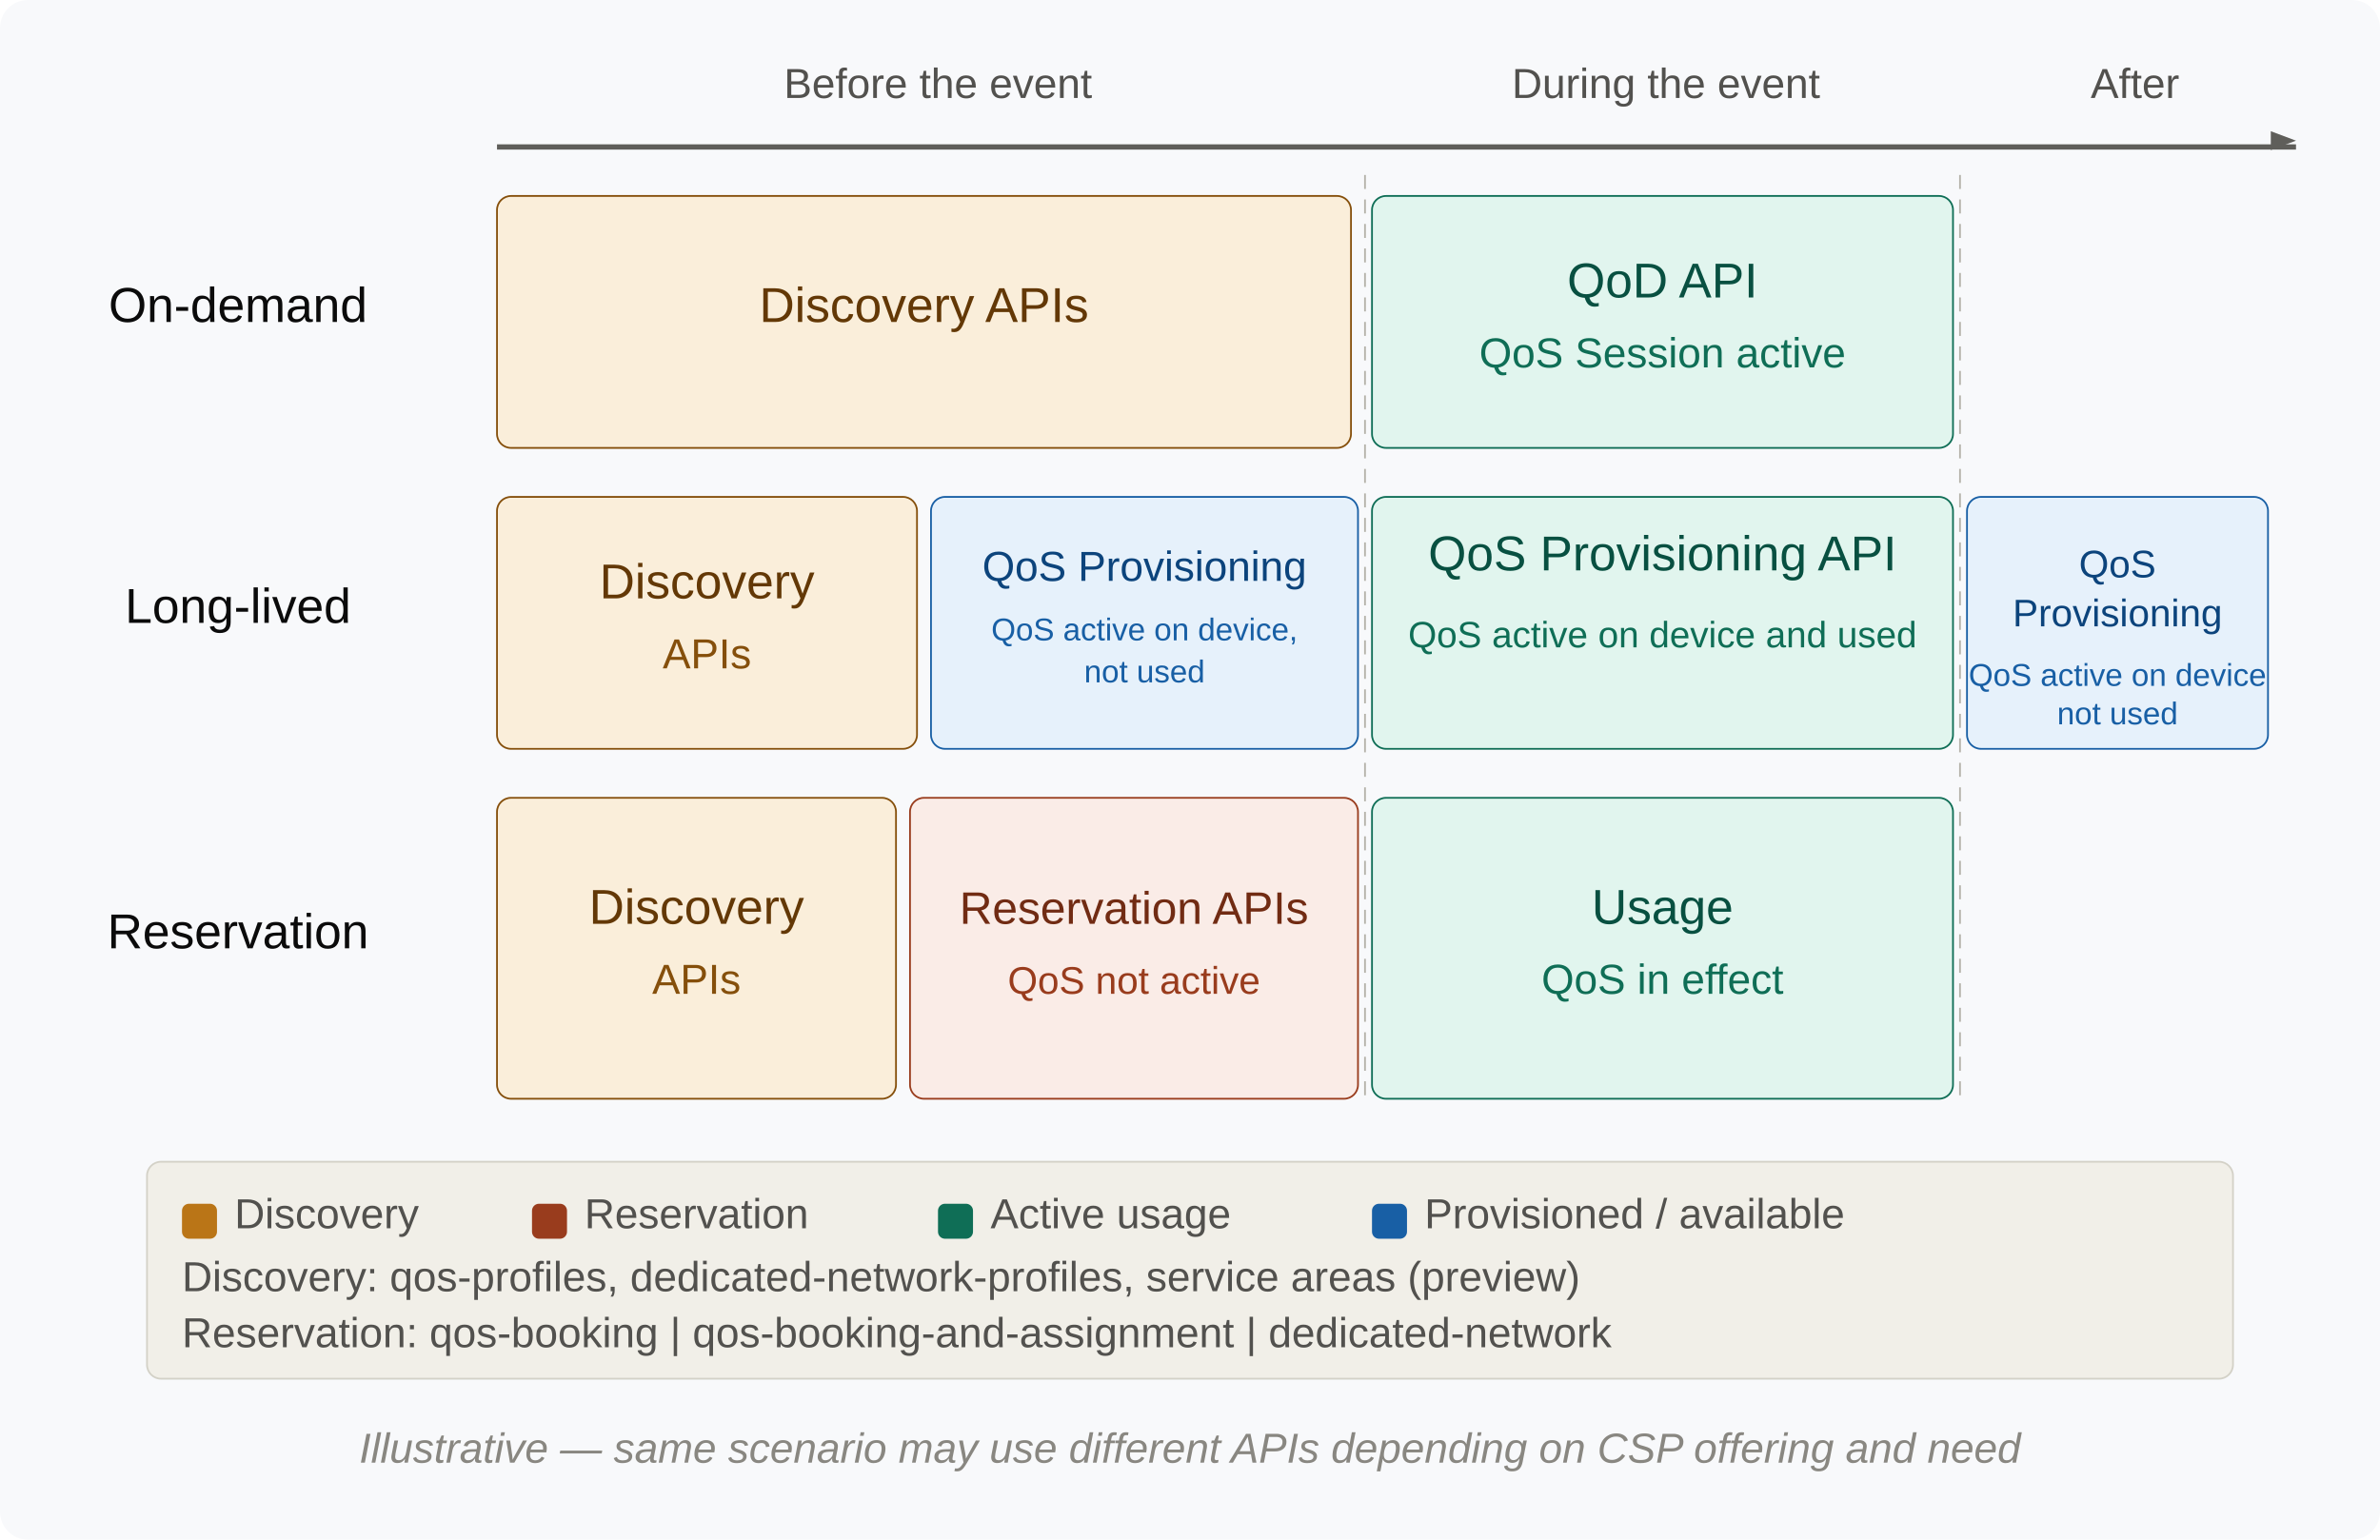
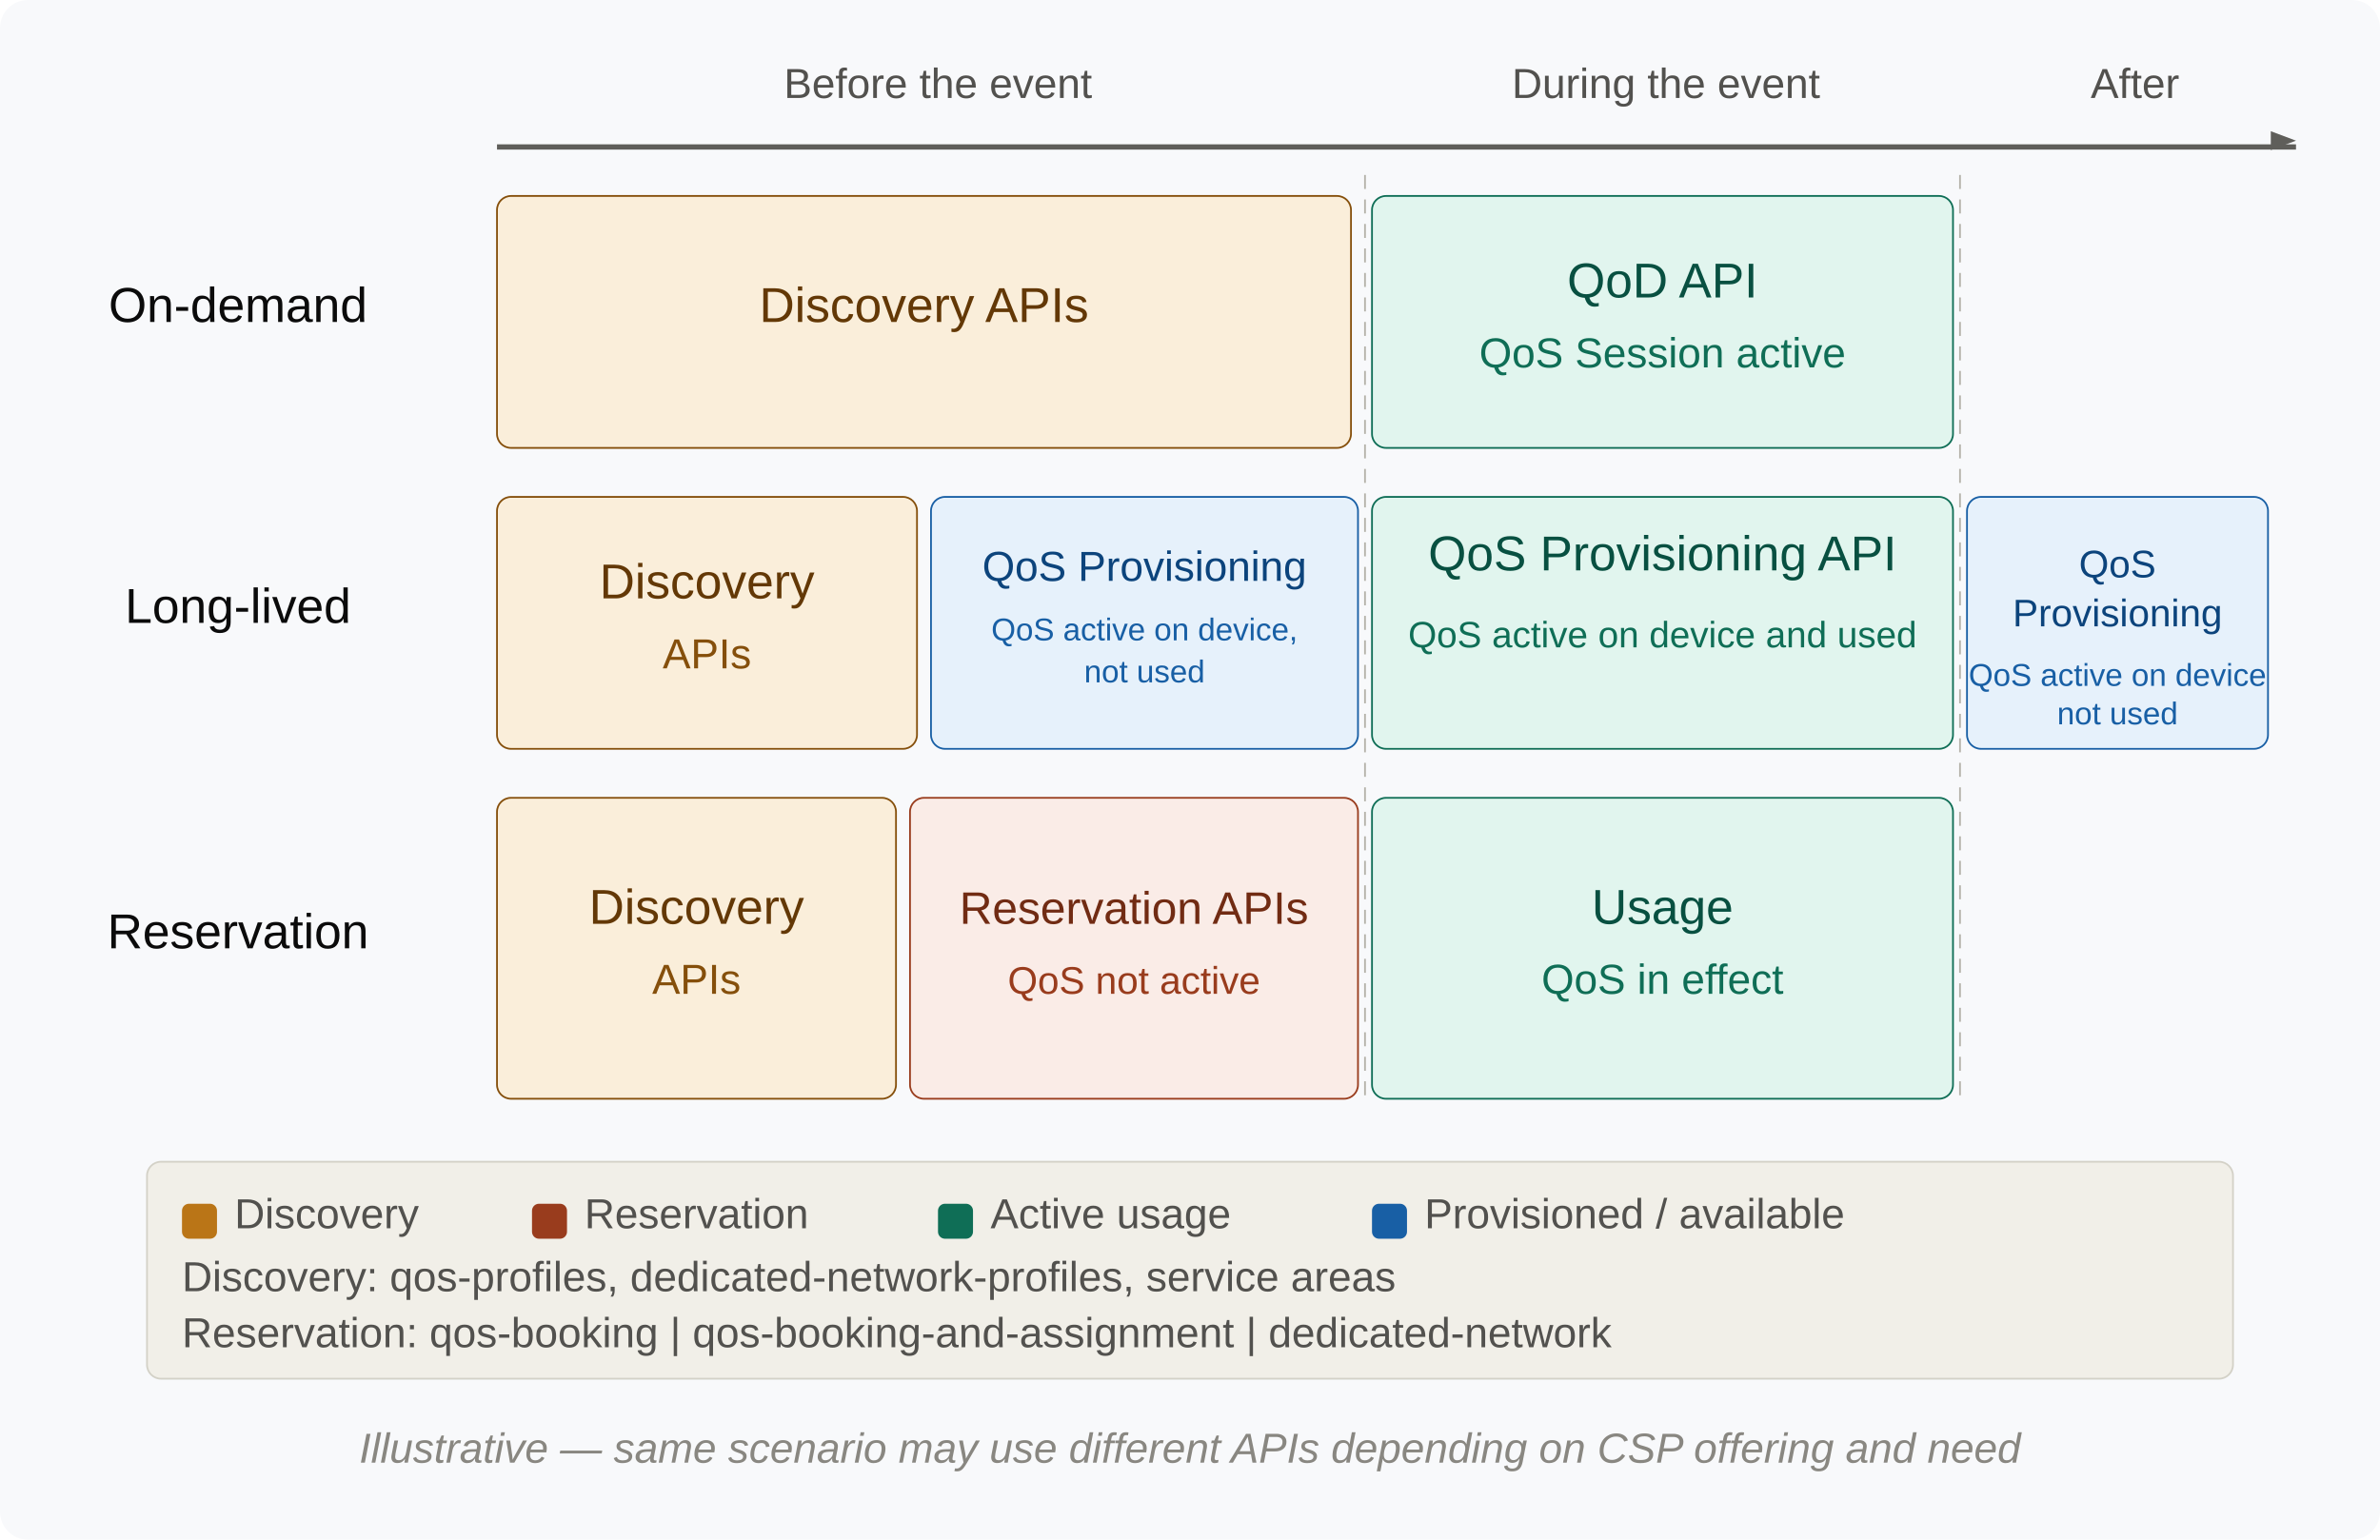
<svg xmlns="http://www.w3.org/2000/svg" viewBox="0 0 680 440" font-family="Segoe UI, Arial, sans-serif">
  <rect width="680" height="440" fill="#f8f9fb" rx="8" />
  <defs>
    <marker id="arrow" viewBox="0 0 10 10" refX="8" refY="5" markerWidth="6" markerHeight="6" orient="auto-start-reverse">
      <polygon points="0 0, 8 3, 0 6" fill="#5F5E5A" />
    </marker>
  </defs>
  <text x="268" y="28" text-anchor="middle" font-size="12" fill="#52514e">Before the event</text>
  <text x="476" y="28" text-anchor="middle" font-size="12" fill="#52514e">During the event</text>
  <text x="610" y="28" text-anchor="middle" font-size="12" fill="#52514e">After</text>
  <line x1="142" y1="42" x2="656" y2="42" stroke="#5F5E5A" stroke-width="1.5" marker-end="url(#arrow)" />
  <line x1="390" y1="50" x2="390" y2="316" stroke="#B4B2A9" stroke-width="0.5" stroke-dasharray="4,3" />
  <line x1="560" y1="50" x2="560" y2="316" stroke="#B4B2A9" stroke-width="0.5" stroke-dasharray="4,3" />
  <text x="68" y="92" text-anchor="middle" font-size="14" font-weight="500" fill="#0b0b0b">On-demand</text>
  <text x="68" y="178" text-anchor="middle" font-size="14" font-weight="500" fill="#0b0b0b">Long-lived</text>
  <text x="68" y="271" text-anchor="middle" font-size="14" font-weight="500" fill="#0b0b0b">Reservation</text>
  <rect x="142" y="56" width="244" height="72" rx="4" fill="#FAEEDA" stroke="#854F0B" stroke-width="0.5" />
  <text x="264" y="92" text-anchor="middle" font-size="14" font-weight="500" fill="#633806">Discovery APIs</text>
  <rect x="392" y="56" width="166" height="72" rx="4" fill="#E1F5EE" stroke="#0F6E56" stroke-width="0.5" />
  <text x="475" y="85" text-anchor="middle" font-size="14" font-weight="500" fill="#085041">QoD API</text>
  <text x="475" y="105" text-anchor="middle" font-size="12" fill="#0F6E56">QoS Session active</text>
  <rect x="142" y="142" width="120" height="72" rx="4" fill="#FAEEDA" stroke="#854F0B" stroke-width="0.5" />
  <text x="202" y="171" text-anchor="middle" font-size="14" font-weight="500" fill="#633806">Discovery</text>
  <text x="202" y="191" text-anchor="middle" font-size="12" fill="#854F0B">APIs</text>
  <rect x="266" y="142" width="122" height="72" rx="4" fill="#E6F1FB" stroke="#185FA5" stroke-width="0.5" />
  <text x="327" y="166" text-anchor="middle" font-size="12" font-weight="500" fill="#0C447C">QoS Provisioning</text>
  <text x="327" y="183" text-anchor="middle" font-size="9" fill="#185FA5">QoS active on device,</text>
  <text x="327" y="195" text-anchor="middle" font-size="9" fill="#185FA5">not used</text>
  <rect x="392" y="142" width="166" height="72" rx="4" fill="#E1F5EE" stroke="#0F6E56" stroke-width="0.5" />
  <text x="475" y="163" text-anchor="middle" font-size="14" font-weight="500" fill="#085041">QoS Provisioning API</text>
  <text x="475" y="185" text-anchor="middle" font-size="10.5" fill="#0F6E56">QoS active on device and used</text>
  <rect x="562" y="142" width="86" height="72" rx="4" fill="#E6F1FB" stroke="#185FA5" stroke-width="0.5" />
  <text x="605" y="165" text-anchor="middle" font-size="11" font-weight="500" fill="#0C447C">QoS</text>
  <text x="605" y="179" text-anchor="middle" font-size="11" font-weight="500" fill="#0C447C">Provisioning</text>
  <text x="605" y="196" text-anchor="middle" font-size="9" fill="#185FA5">QoS active on device</text>
  <text x="605" y="207" text-anchor="middle" font-size="9" fill="#185FA5">not used</text>
  <rect x="142" y="228" width="114" height="86" rx="4" fill="#FAEEDA" stroke="#854F0B" stroke-width="0.5" />
  <text x="199" y="264" text-anchor="middle" font-size="14" font-weight="500" fill="#633806">Discovery</text>
  <text x="199" y="284" text-anchor="middle" font-size="12" fill="#854F0B">APIs</text>
  <rect x="260" y="228" width="128" height="86" rx="4" fill="#FAECE7" stroke="#993C1D" stroke-width="0.5" />
  <text x="324" y="264" text-anchor="middle" font-size="13" font-weight="500" fill="#712B13">Reservation APIs</text>
  <text x="324" y="284" text-anchor="middle" font-size="11" fill="#993C1D">QoS not active</text>
  <rect x="392" y="228" width="166" height="86" rx="4" fill="#E1F5EE" stroke="#0F6E56" stroke-width="0.5" />
  <text x="475" y="264" text-anchor="middle" font-size="14" font-weight="500" fill="#085041">Usage</text>
  <text x="475" y="284" text-anchor="middle" font-size="12" fill="#0F6E56">QoS in effect</text>
  <rect x="42" y="332" width="596" height="62" rx="4" fill="#F1EFE8" stroke="#D3D1C7" stroke-width="0.5" />
  <rect x="52" y="344" width="10" height="10" rx="2" fill="#BA7517" />
  <text x="67" y="351" font-size="12" fill="#52514e">Discovery</text>
  <rect x="152" y="344" width="10" height="10" rx="2" fill="#993C1D" />
  <text x="167" y="351" font-size="12" fill="#52514e">Reservation</text>
  <rect x="268" y="344" width="10" height="10" rx="2" fill="#0F6E56" />
  <text x="283" y="351" font-size="12" fill="#52514e">Active usage</text>
  <rect x="392" y="344" width="10" height="10" rx="2" fill="#185FA5" />
  <text x="407" y="351" font-size="12" fill="#52514e">Provisioned / available</text>
-   <text x="52" y="369" font-size="12" fill="#52514e">Discovery: qos-profiles, dedicated-network-profiles, service areas (preview)</text>
+   <text x="52" y="369" font-size="12" fill="#52514e">Discovery: qos-profiles, dedicated-network-profiles, service areas</text>
  <text x="52" y="385" font-size="12" fill="#52514e">Reservation: qos-booking | qos-booking-and-assignment | dedicated-network</text>
  <text x="340" y="418" text-anchor="middle" font-size="12" fill="#898781" font-style="italic">Illustrative — same scenario may use different APIs depending on CSP offering and need</text>
</svg>
